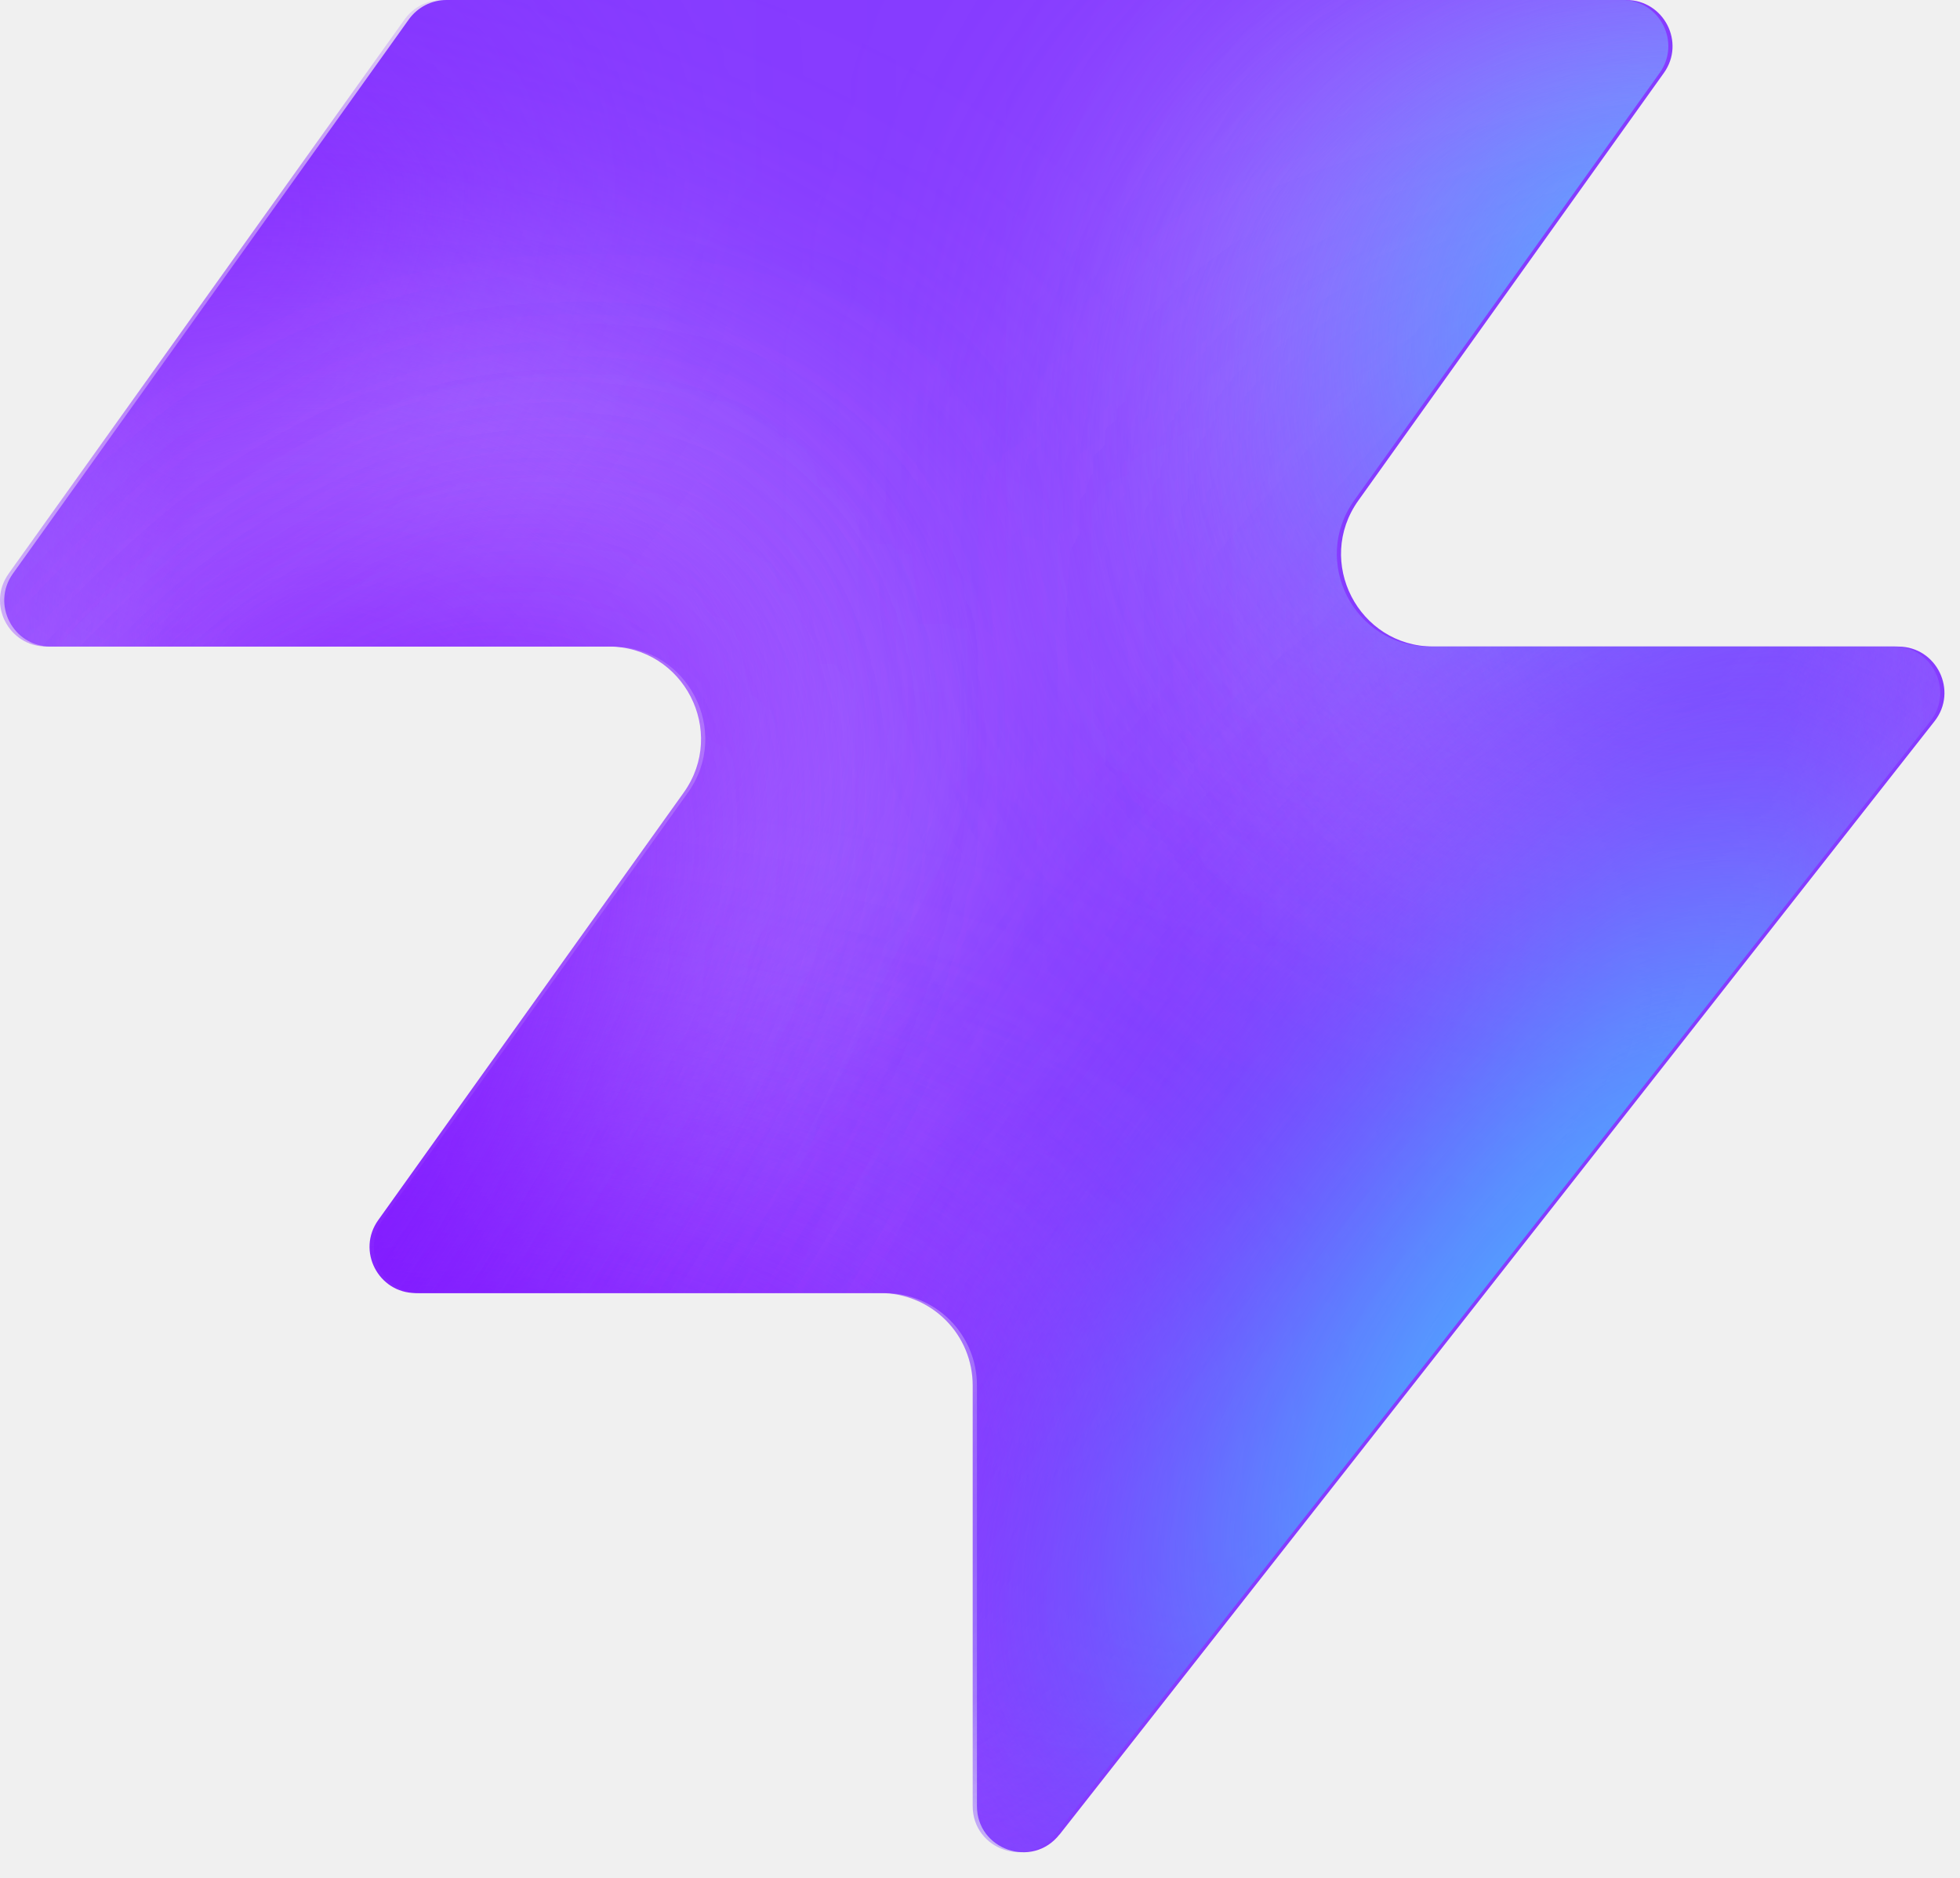
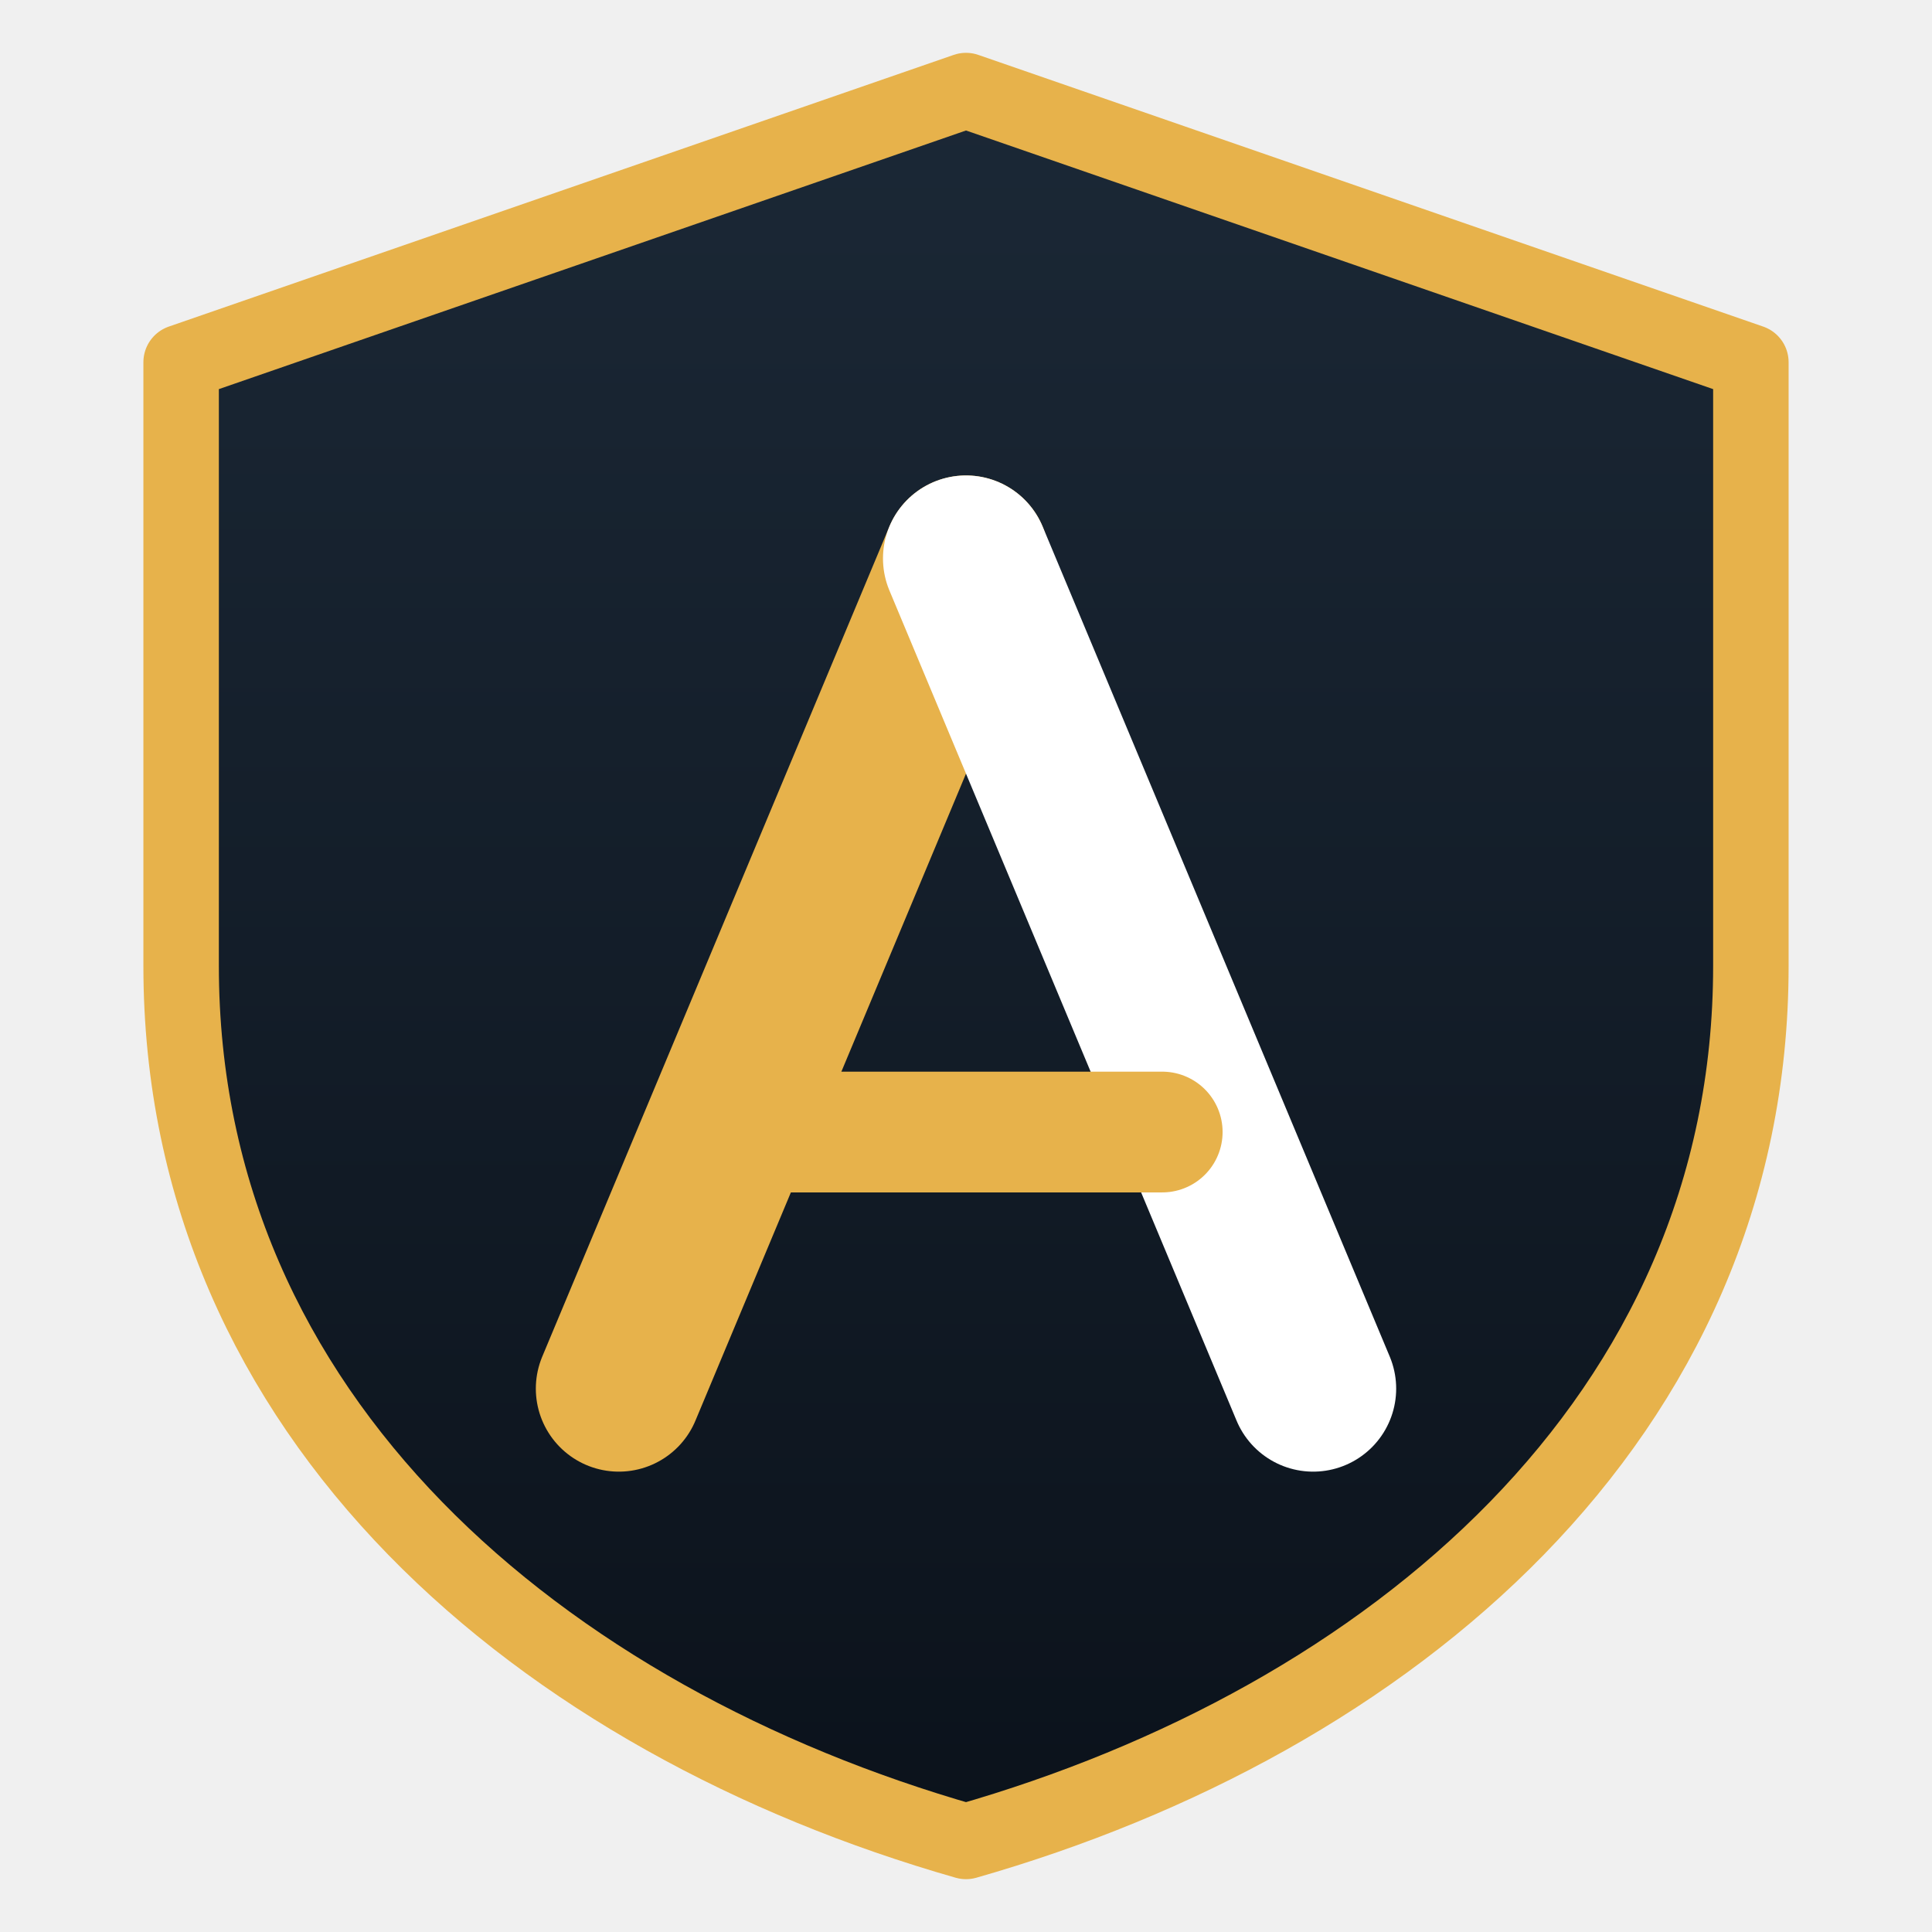
- <svg xmlns="http://www.w3.org/2000/svg" width="48" height="46" fill="none" viewBox="0 0 48 46">
-   <path fill="#863bff" d="M25.946 44.938c-.664.845-2.021.375-2.021-.698V33.937a2.26 2.26 0 0 0-2.262-2.262H10.287c-.92 0-1.456-1.04-.92-1.788l7.48-10.471c1.07-1.497 0-3.578-1.842-3.578H1.237c-.92 0-1.456-1.04-.92-1.788L10.013.474c.214-.297.556-.474.92-.474h28.894c.92 0 1.456 1.04.92 1.788l-7.48 10.471c-1.07 1.498 0 3.579 1.842 3.579h11.377c.943 0 1.473 1.088.89 1.83L25.947 44.94z" style="fill:#863bff;fill:color(display-p3 .525 .23 1);fill-opacity:1" />
-   <mask id="a" width="48" height="46" x="0" y="0" maskUnits="userSpaceOnUse" style="mask-type:alpha">
-     <path fill="#000" d="M25.842 44.938c-.664.844-2.021.375-2.021-.698V33.937a2.26 2.26 0 0 0-2.262-2.262H10.183c-.92 0-1.456-1.04-.92-1.788l7.48-10.471c1.07-1.498 0-3.579-1.842-3.579H1.133c-.92 0-1.456-1.04-.92-1.787L9.91.473c.214-.297.556-.474.92-.474h28.894c.92 0 1.456 1.04.92 1.788l-7.48 10.471c-1.07 1.498 0 3.578 1.842 3.578h11.377c.943 0 1.473 1.088.89 1.832L25.843 44.94z" style="fill:#000;fill-opacity:1" />
-   </mask>
-   <g mask="url(#a)">
-     <g filter="url(#b)">
-       <ellipse cx="5.508" cy="14.704" fill="#ede6ff" rx="5.508" ry="14.704" style="fill:#ede6ff;fill:color(display-p3 .927 .903 1);fill-opacity:1" transform="matrix(.00324 1 1 -.00324 -4.47 31.516)" />
-     </g>
-     <g filter="url(#c)">
-       <ellipse cx="10.399" cy="29.851" fill="#ede6ff" rx="10.399" ry="29.851" style="fill:#ede6ff;fill:color(display-p3 .927 .903 1);fill-opacity:1" transform="matrix(.00324 1 1 -.00324 -39.328 7.883)" />
-     </g>
-     <g filter="url(#d)">
-       <ellipse cx="5.508" cy="30.487" fill="#7e14ff" rx="5.508" ry="30.487" style="fill:#7e14ff;fill:color(display-p3 .492 .077 1);fill-opacity:1" transform="rotate(89.814 -25.913 -14.639)scale(1 -1)" />
-     </g>
-     <g filter="url(#e)">
-       <ellipse cx="5.508" cy="30.599" fill="#7e14ff" rx="5.508" ry="30.599" style="fill:#7e14ff;fill:color(display-p3 .492 .077 1);fill-opacity:1" transform="rotate(89.814 -32.644 -3.334)scale(1 -1)" />
-     </g>
-     <g filter="url(#f)">
-       <ellipse cx="5.508" cy="30.599" fill="#7e14ff" rx="5.508" ry="30.599" style="fill:#7e14ff;fill:color(display-p3 .492 .077 1);fill-opacity:1" transform="matrix(.00324 1 1 -.00324 -34.34 30.47)" />
-     </g>
-     <g filter="url(#g)">
-       <ellipse cx="14.072" cy="22.078" fill="#ede6ff" rx="14.072" ry="22.078" style="fill:#ede6ff;fill:color(display-p3 .927 .903 1);fill-opacity:1" transform="rotate(93.35 24.506 48.493)scale(-1 1)" />
-     </g>
-     <g filter="url(#h)">
-       <ellipse cx="3.47" cy="21.501" fill="#7e14ff" rx="3.47" ry="21.501" style="fill:#7e14ff;fill:color(display-p3 .492 .077 1);fill-opacity:1" transform="rotate(89.009 28.708 47.59)scale(-1 1)" />
-     </g>
-     <g filter="url(#i)">
-       <ellipse cx="3.47" cy="21.501" fill="#7e14ff" rx="3.47" ry="21.501" style="fill:#7e14ff;fill:color(display-p3 .492 .077 1);fill-opacity:1" transform="rotate(89.009 28.708 47.59)scale(-1 1)" />
-     </g>
-     <g filter="url(#j)">
-       <ellipse cx=".387" cy="8.972" fill="#7e14ff" rx="4.407" ry="29.108" style="fill:#7e14ff;fill:color(display-p3 .492 .077 1);fill-opacity:1" transform="rotate(39.51 .387 8.972)" />
-     </g>
-     <g filter="url(#k)">
-       <ellipse cx="47.523" cy="-6.092" fill="#7e14ff" rx="4.407" ry="29.108" style="fill:#7e14ff;fill:color(display-p3 .492 .077 1);fill-opacity:1" transform="rotate(37.892 47.523 -6.092)" />
-     </g>
-     <g filter="url(#l)">
-       <ellipse cx="41.412" cy="6.333" fill="#47bfff" rx="5.971" ry="9.665" style="fill:#47bfff;fill:color(display-p3 .28 .748 1);fill-opacity:1" transform="rotate(37.892 41.412 6.333)" />
-     </g>
-     <g filter="url(#m)">
-       <ellipse cx="-1.879" cy="38.332" fill="#7e14ff" rx="4.407" ry="29.108" style="fill:#7e14ff;fill:color(display-p3 .492 .077 1);fill-opacity:1" transform="rotate(37.892 -1.88 38.332)" />
-     </g>
-     <g filter="url(#n)">
-       <ellipse cx="-1.879" cy="38.332" fill="#7e14ff" rx="4.407" ry="29.108" style="fill:#7e14ff;fill:color(display-p3 .492 .077 1);fill-opacity:1" transform="rotate(37.892 -1.88 38.332)" />
-     </g>
-     <g filter="url(#o)">
-       <ellipse cx="35.651" cy="29.907" fill="#7e14ff" rx="4.407" ry="29.108" style="fill:#7e14ff;fill:color(display-p3 .492 .077 1);fill-opacity:1" transform="rotate(37.892 35.651 29.907)" />
-     </g>
-     <g filter="url(#p)">
-       <ellipse cx="38.418" cy="32.4" fill="#47bfff" rx="5.971" ry="15.297" style="fill:#47bfff;fill:color(display-p3 .28 .748 1);fill-opacity:1" transform="rotate(37.892 38.418 32.4)" />
-     </g>
-   </g>
+ <svg xmlns="http://www.w3.org/2000/svg" viewBox="0 0 64 64" fill="none">
  <defs>
-     <filter id="b" width="60.045" height="41.654" x="-19.77" y="16.149" color-interpolation-filters="sRGB" filterUnits="userSpaceOnUse">
-       <feFlood flood-opacity="0" result="BackgroundImageFix" />
-       <feBlend in="SourceGraphic" in2="BackgroundImageFix" result="shape" />
-       <feGaussianBlur result="effect1_foregroundBlur_2002_17158" stdDeviation="7.659" />
-     </filter>
-     <filter id="c" width="90.34" height="51.437" x="-54.613" y="-7.533" color-interpolation-filters="sRGB" filterUnits="userSpaceOnUse">
-       <feFlood flood-opacity="0" result="BackgroundImageFix" />
-       <feBlend in="SourceGraphic" in2="BackgroundImageFix" result="shape" />
-       <feGaussianBlur result="effect1_foregroundBlur_2002_17158" stdDeviation="7.659" />
-     </filter>
-     <filter id="d" width="79.355" height="29.4" x="-49.64" y="2.03" color-interpolation-filters="sRGB" filterUnits="userSpaceOnUse">
-       <feFlood flood-opacity="0" result="BackgroundImageFix" />
-       <feBlend in="SourceGraphic" in2="BackgroundImageFix" result="shape" />
-       <feGaussianBlur result="effect1_foregroundBlur_2002_17158" stdDeviation="4.596" />
-     </filter>
-     <filter id="e" width="79.579" height="29.4" x="-45.045" y="20.029" color-interpolation-filters="sRGB" filterUnits="userSpaceOnUse">
-       <feFlood flood-opacity="0" result="BackgroundImageFix" />
-       <feBlend in="SourceGraphic" in2="BackgroundImageFix" result="shape" />
-       <feGaussianBlur result="effect1_foregroundBlur_2002_17158" stdDeviation="4.596" />
-     </filter>
-     <filter id="f" width="79.579" height="29.4" x="-43.513" y="21.178" color-interpolation-filters="sRGB" filterUnits="userSpaceOnUse">
-       <feFlood flood-opacity="0" result="BackgroundImageFix" />
-       <feBlend in="SourceGraphic" in2="BackgroundImageFix" result="shape" />
-       <feGaussianBlur result="effect1_foregroundBlur_2002_17158" stdDeviation="4.596" />
-     </filter>
-     <filter id="g" width="74.749" height="58.852" x="15.756" y="-17.901" color-interpolation-filters="sRGB" filterUnits="userSpaceOnUse">
-       <feFlood flood-opacity="0" result="BackgroundImageFix" />
-       <feBlend in="SourceGraphic" in2="BackgroundImageFix" result="shape" />
-       <feGaussianBlur result="effect1_foregroundBlur_2002_17158" stdDeviation="7.659" />
-     </filter>
-     <filter id="h" width="61.377" height="25.362" x="23.548" y="2.284" color-interpolation-filters="sRGB" filterUnits="userSpaceOnUse">
-       <feFlood flood-opacity="0" result="BackgroundImageFix" />
-       <feBlend in="SourceGraphic" in2="BackgroundImageFix" result="shape" />
-       <feGaussianBlur result="effect1_foregroundBlur_2002_17158" stdDeviation="4.596" />
-     </filter>
-     <filter id="i" width="61.377" height="25.362" x="23.548" y="2.284" color-interpolation-filters="sRGB" filterUnits="userSpaceOnUse">
-       <feFlood flood-opacity="0" result="BackgroundImageFix" />
-       <feBlend in="SourceGraphic" in2="BackgroundImageFix" result="shape" />
-       <feGaussianBlur result="effect1_foregroundBlur_2002_17158" stdDeviation="4.596" />
-     </filter>
-     <filter id="j" width="56.045" height="63.649" x="-27.636" y="-22.853" color-interpolation-filters="sRGB" filterUnits="userSpaceOnUse">
-       <feFlood flood-opacity="0" result="BackgroundImageFix" />
-       <feBlend in="SourceGraphic" in2="BackgroundImageFix" result="shape" />
-       <feGaussianBlur result="effect1_foregroundBlur_2002_17158" stdDeviation="4.596" />
-     </filter>
-     <filter id="k" width="54.814" height="64.646" x="20.116" y="-38.415" color-interpolation-filters="sRGB" filterUnits="userSpaceOnUse">
-       <feFlood flood-opacity="0" result="BackgroundImageFix" />
-       <feBlend in="SourceGraphic" in2="BackgroundImageFix" result="shape" />
-       <feGaussianBlur result="effect1_foregroundBlur_2002_17158" stdDeviation="4.596" />
-     </filter>
-     <filter id="l" width="33.541" height="35.313" x="24.641" y="-11.323" color-interpolation-filters="sRGB" filterUnits="userSpaceOnUse">
-       <feFlood flood-opacity="0" result="BackgroundImageFix" />
-       <feBlend in="SourceGraphic" in2="BackgroundImageFix" result="shape" />
-       <feGaussianBlur result="effect1_foregroundBlur_2002_17158" stdDeviation="4.596" />
-     </filter>
-     <filter id="m" width="54.814" height="64.646" x="-29.286" y="6.009" color-interpolation-filters="sRGB" filterUnits="userSpaceOnUse">
-       <feFlood flood-opacity="0" result="BackgroundImageFix" />
-       <feBlend in="SourceGraphic" in2="BackgroundImageFix" result="shape" />
-       <feGaussianBlur result="effect1_foregroundBlur_2002_17158" stdDeviation="4.596" />
-     </filter>
-     <filter id="n" width="54.814" height="64.646" x="-29.286" y="6.009" color-interpolation-filters="sRGB" filterUnits="userSpaceOnUse">
-       <feFlood flood-opacity="0" result="BackgroundImageFix" />
-       <feBlend in="SourceGraphic" in2="BackgroundImageFix" result="shape" />
-       <feGaussianBlur result="effect1_foregroundBlur_2002_17158" stdDeviation="4.596" />
-     </filter>
-     <filter id="o" width="54.814" height="64.646" x="8.244" y="-2.416" color-interpolation-filters="sRGB" filterUnits="userSpaceOnUse">
-       <feFlood flood-opacity="0" result="BackgroundImageFix" />
-       <feBlend in="SourceGraphic" in2="BackgroundImageFix" result="shape" />
-       <feGaussianBlur result="effect1_foregroundBlur_2002_17158" stdDeviation="4.596" />
-     </filter>
-     <filter id="p" width="39.409" height="43.623" x="18.713" y="10.588" color-interpolation-filters="sRGB" filterUnits="userSpaceOnUse">
-       <feFlood flood-opacity="0" result="BackgroundImageFix" />
-       <feBlend in="SourceGraphic" in2="BackgroundImageFix" result="shape" />
-       <feGaussianBlur result="effect1_foregroundBlur_2002_17158" stdDeviation="4.596" />
-     </filter>
+     <linearGradient id="s" x1="32" y1="3" x2="32" y2="61" gradientUnits="userSpaceOnUse">
+       <stop offset="0%" stop-color="#1B2836" />
+       <stop offset="100%" stop-color="#0B121B" />
+     </linearGradient>
  </defs>
+   <path d="M32 3 58 12v20c0 15-12 25-26 29C18 57 6 47 6 32V12L32 3Z" fill="url(#s)" stroke="#E7B24B" stroke-width="2.5" stroke-linejoin="round" />
+   <path d="M20.5 46 32 18.5" stroke="#E7B24B" stroke-width="5.5" stroke-linecap="round" />
+   <path d="M43.5 46 32 18.5" stroke="#FFFFFF" stroke-width="5.5" stroke-linecap="round" />
+   <path d="M25.5 37.5h13" stroke="#E7B24B" stroke-width="4" stroke-linecap="round" />
</svg>
